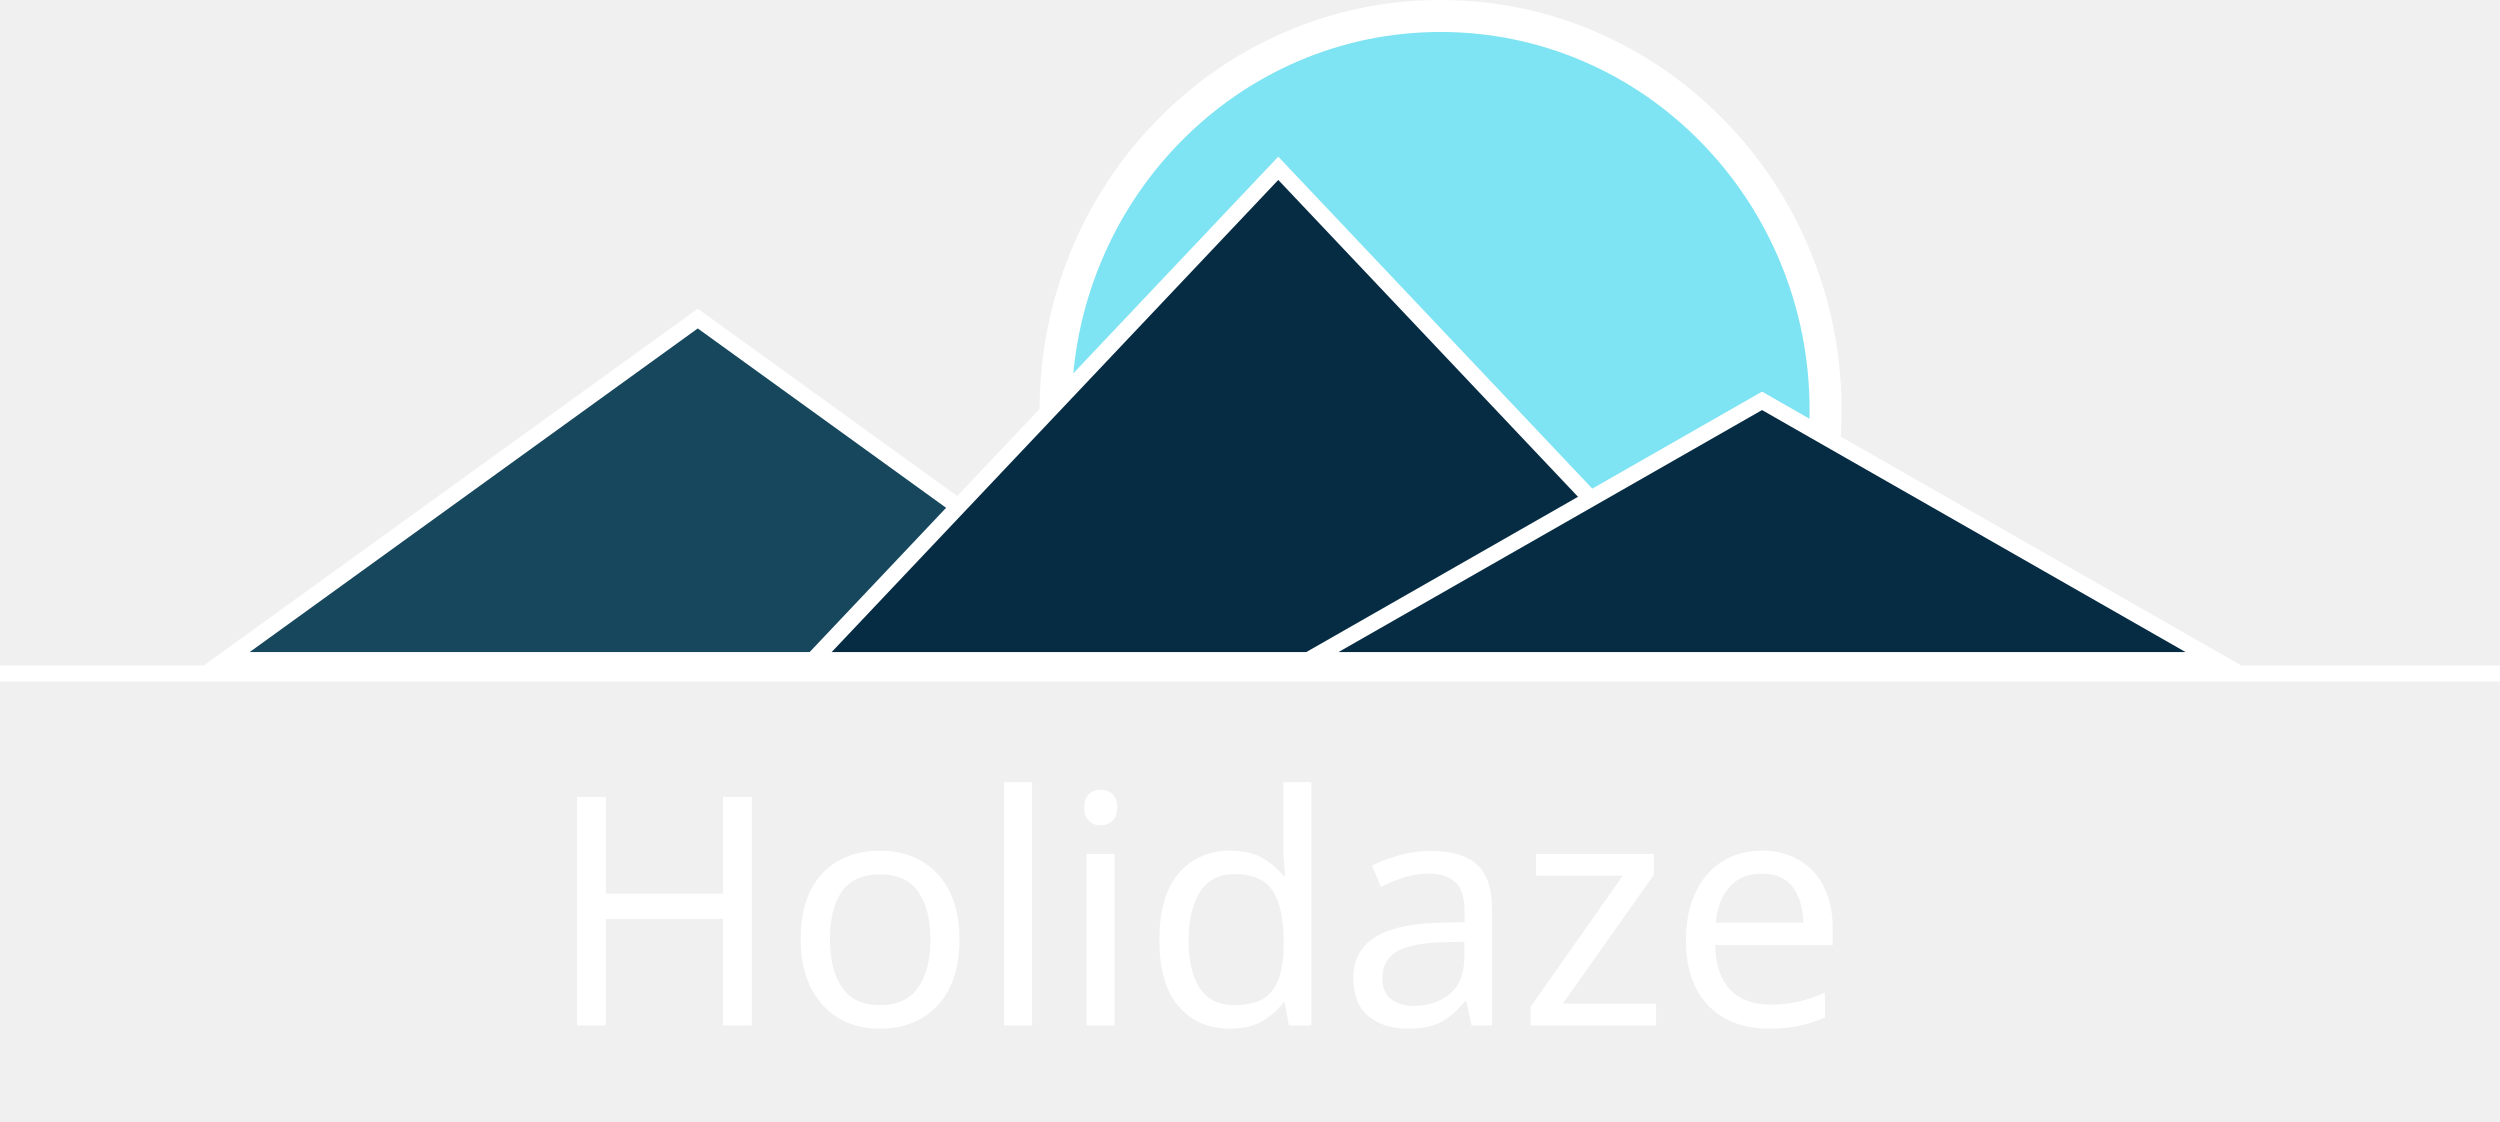
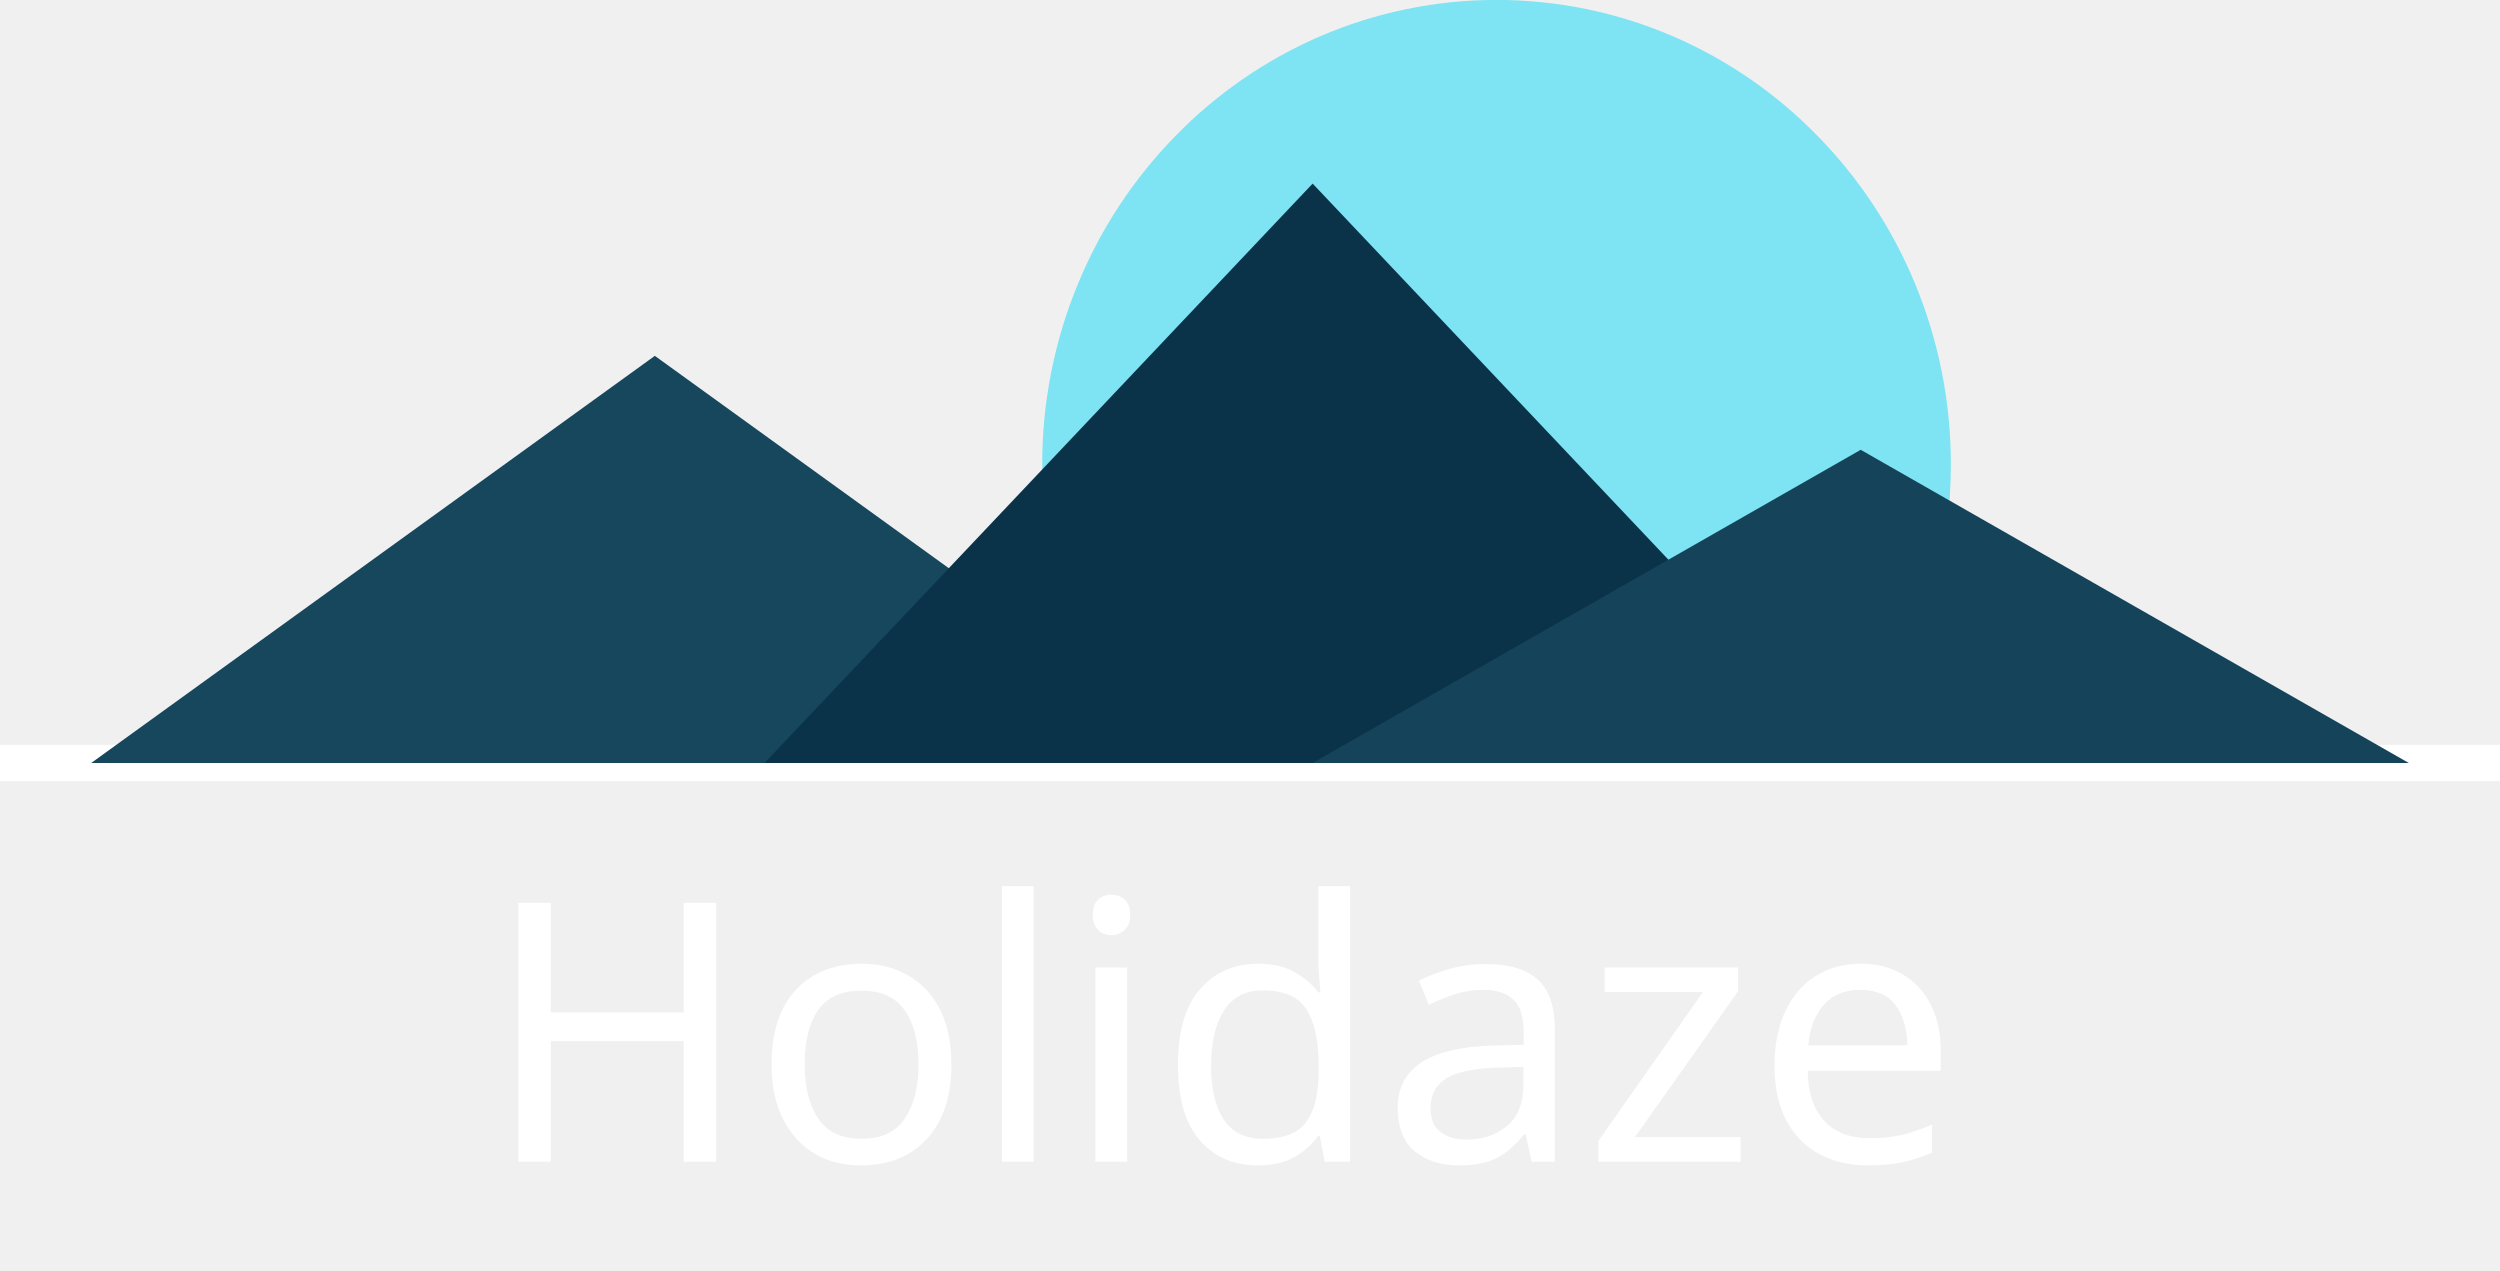
- <svg xmlns="http://www.w3.org/2000/svg" width="156.281" height="70.099" viewBox="0 0 156.281 70.099">
-   <g id="Group_62" data-name="Group 62" transform="translate(-47.073 -23.048)">
+ <svg xmlns="http://www.w3.org/2000/svg" width="137.94" height="70.099" viewBox="0 0 137.94 70.099">
+   <g id="Group_62" data-name="Group 62" transform="translate(-54.926 -23.048)">
    <g id="Group_63" data-name="Group 63" transform="translate(-4 1)">
-       <text id="Holidaze" transform="translate(85.213 86.147)" fill="#fff" font-size="20" font-family="FinalSix-Thin, FinalSix" font-weight="200">
+       <text id="Holidaze" transform="translate(85.584 86.147)" fill="#fff" font-size="20" font-family="FinalSix-Thin, FinalSix" font-weight="200">
        <tspan x="0" y="0">Holidaze</tspan>
      </text>
      <g id="Group_52" data-name="Group 52" transform="translate(63.497 15.067)">
-         <g id="Subtraction_12" data-name="Subtraction 12" transform="translate(52.564 6.98)" fill="#7ee3f2">
-           <path d="M 46.124 37.596 L 4.01 37.596 C 3.087 35.893 2.365 34.084 1.861 32.209 C 1.29 30.084 1 27.877 1 25.65 C 1 22.318 1.637 19.088 2.894 16.048 C 4.108 13.112 5.845 10.475 8.057 8.211 C 10.268 5.949 12.842 4.173 15.707 2.933 C 18.672 1.65 21.821 1 25.067 1 C 28.314 1 31.463 1.65 34.427 2.933 C 37.292 4.173 39.866 5.949 42.077 8.211 C 44.289 10.475 46.026 13.112 47.24 16.048 C 48.497 19.088 49.134 22.319 49.134 25.65 C 49.134 27.877 48.844 30.084 48.273 32.209 C 47.769 34.084 47.047 35.893 46.124 37.596 Z" stroke="none" />
-           <path d="M 45.52 36.596 C 46.275 35.116 46.875 33.558 47.307 31.95 C 47.856 29.909 48.134 27.789 48.134 25.65 C 48.134 22.45 47.522 19.348 46.316 16.43 C 45.151 13.612 43.485 11.082 41.362 8.91 C 39.242 6.741 36.775 5.039 34.03 3.851 C 31.192 2.623 28.176 2 25.067 2 C 21.958 2 18.943 2.623 16.104 3.851 C 13.359 5.039 10.892 6.742 8.772 8.91 C 6.65 11.083 4.983 13.612 3.818 16.43 C 2.612 19.348 2 22.45 2 25.65 C 2 27.789 2.278 29.909 2.827 31.95 C 3.259 33.558 3.859 35.116 4.614 36.596 L 45.52 36.596 M 46.711 38.596 L 46.711 38.596 L 46.711 38.596 Z M 46.711 38.596 L 3.423 38.596 C 2.322 36.673 1.472 34.612 0.896 32.469 C 0.301 30.259 -2.36328128266905e-06 27.964 -2.36328128266905e-06 25.65 C -2.36328128266905e-06 22.187 0.663 18.828 1.97 15.666 C 3.232 12.611 5.04 9.868 7.342 7.513 C 9.644 5.157 12.325 3.308 15.31 2.016 C 18.4 0.678 21.683 -2.226562401119736e-06 25.067 -2.226562401119736e-06 C 28.451 -2.226562401119736e-06 31.734 0.678 34.824 2.016 C 37.809 3.308 40.49 5.157 42.792 7.513 C 45.094 9.868 46.902 12.611 48.164 15.666 C 49.471 18.828 50.134 22.187 50.134 25.65 C 50.134 27.964 49.833 30.259 49.239 32.469 C 48.663 34.612 47.812 36.673 46.711 38.596 L 46.711 38.596 Z" stroke="none" fill="#fff" />
-         </g>
-         <path id="Path_20" data-name="Path 20" d="M-4.819,0H151.461" transform="translate(-7.605 49.08)" fill="none" stroke="#fff" stroke-width="1" />
-         <g id="Polygon_21" data-name="Polygon 21" transform="translate(0.09 26.279)" fill="#17475d">
-           <path d="M 60.663 21.965 L 1.546 21.965 L 31.105 0.617 L 60.663 21.965 Z" stroke="none" />
-           <path d="M 31.105 1.234 L 3.093 21.465 L 59.117 21.465 L 31.105 1.234 M 31.105 1.9073486328125e-06 L 62.21 22.465 L 0 22.465 L 31.105 1.9073486328125e-06 Z" stroke="none" fill="#fff" />
-         </g>
-         <g id="Polygon_22" data-name="Polygon 22" transform="translate(37.243 16.774)" fill="#062c43">
-           <path d="M 59.321 31.469 L 1.161 31.469 L 30.241 0.728 L 59.321 31.469 Z" stroke="none" />
-           <path d="M 30.241 1.455 L 2.322 30.969 L 58.159 30.969 L 30.241 1.455 M 30.241 -3.814697265625e-06 L 60.482 31.969 L -3.814697265625e-06 31.969 L 30.241 -3.814697265625e-06 Z" stroke="none" fill="#fff" />
-         </g>
-         <g id="Polygon_23" data-name="Polygon 23" transform="translate(67.484 31.463)" fill="#062c43">
-           <path d="M 58.599 16.78 L 1.883 16.78 L 30.241 0.576 L 58.599 16.78 Z" stroke="none" />
-           <path d="M 30.241 1.152 L 3.766 16.28 L 56.716 16.28 L 30.241 1.152 M 30.241 -3.814697265625e-06 L 60.482 17.28 L -3.814697265625e-06 17.28 L 30.241 -3.814697265625e-06 Z" stroke="none" fill="#fff" />
-         </g>
+         <path id="Subtraction_12" data-name="Subtraction 12" d="M46.711,38.6H3.423A25.839,25.839,0,0,1,.9,32.469,26.269,26.269,0,0,1,0,25.65a26,26,0,0,1,1.97-9.984A25.6,25.6,0,0,1,7.342,7.513a24.959,24.959,0,0,1,7.968-5.5,24.624,24.624,0,0,1,19.514,0,24.96,24.96,0,0,1,7.968,5.5,25.6,25.6,0,0,1,5.372,8.153,26,26,0,0,1,1.97,9.984,26.274,26.274,0,0,1-.9,6.819A25.838,25.838,0,0,1,46.711,38.6Z" transform="translate(52.935 6.98)" fill="#7ee3f2" />
+         <path id="Path_20" data-name="Path 20" d="M3.033,0h137.94" transform="translate(-7.605 49.08)" fill="none" stroke="#fff" stroke-width="2" />
+         <path id="Polygon_21" data-name="Polygon 21" d="M31.1,0l31.1,22.465H0Z" transform="translate(0.46 26.615)" fill="#17475d" />
+         <path id="Path_21" data-name="Path 21" d="M30.241,0,60.482,31.969H0Z" transform="translate(37.614 17.111)" fill="#0a3349" />
+         <path id="Path_22" data-name="Path 22" d="M30.241,0,60.482,17.28H0Z" transform="translate(67.854 31.799)" fill="#15445a" />
      </g>
    </g>
  </g>
</svg>
